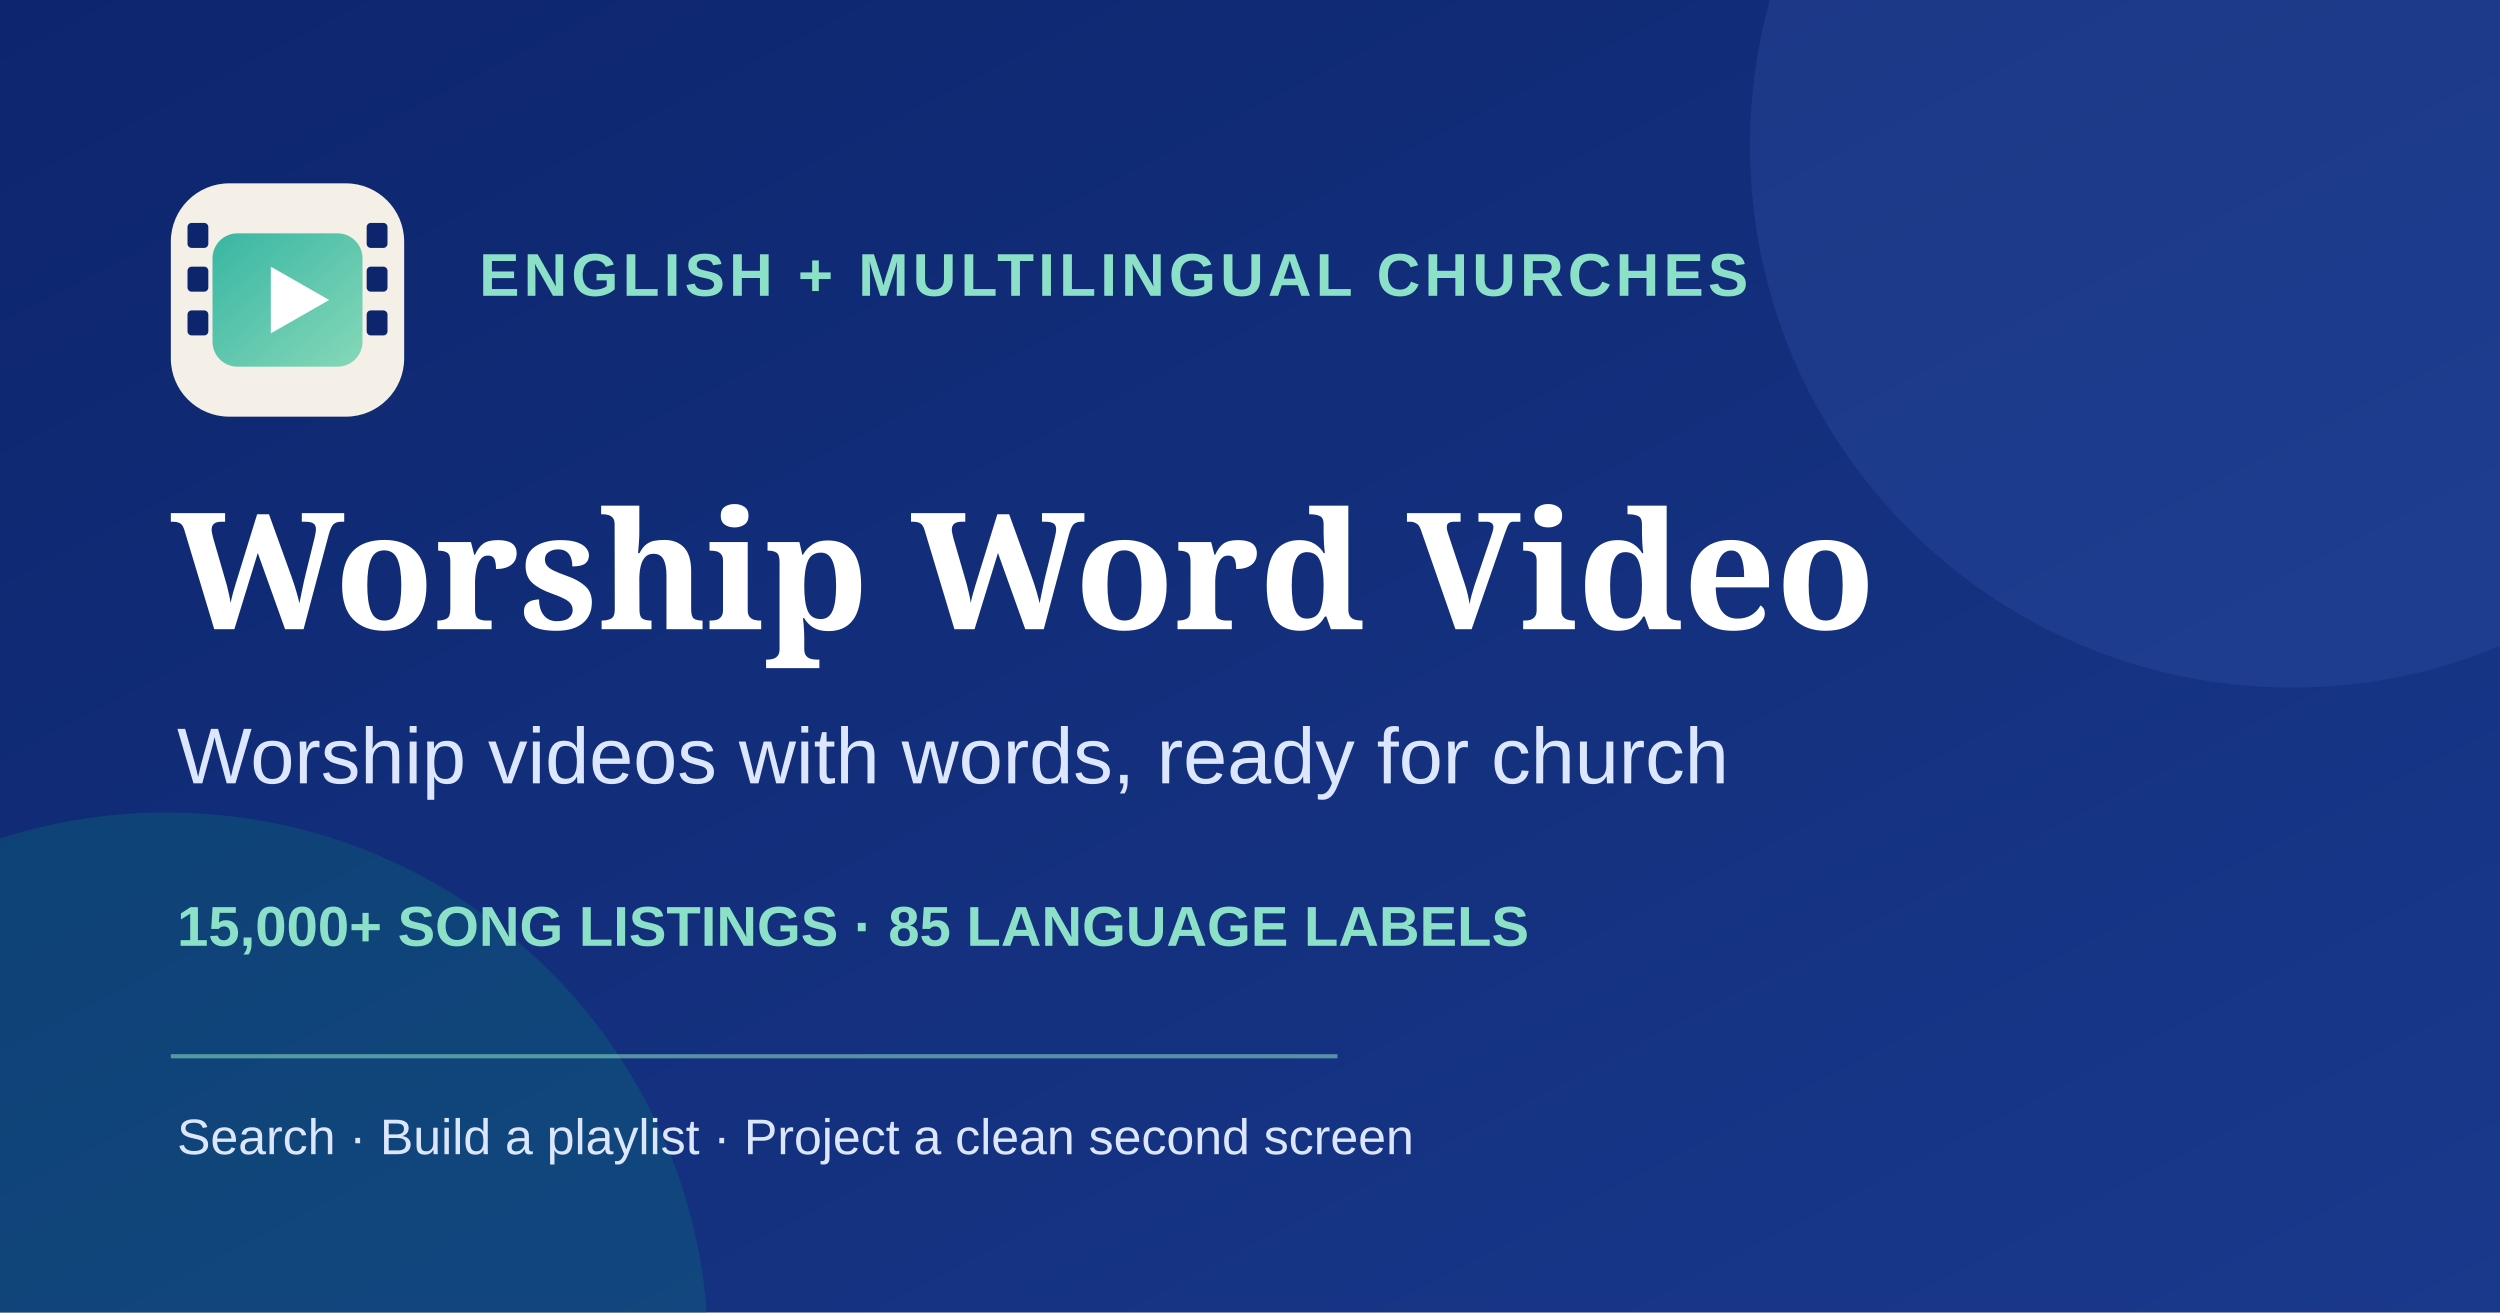
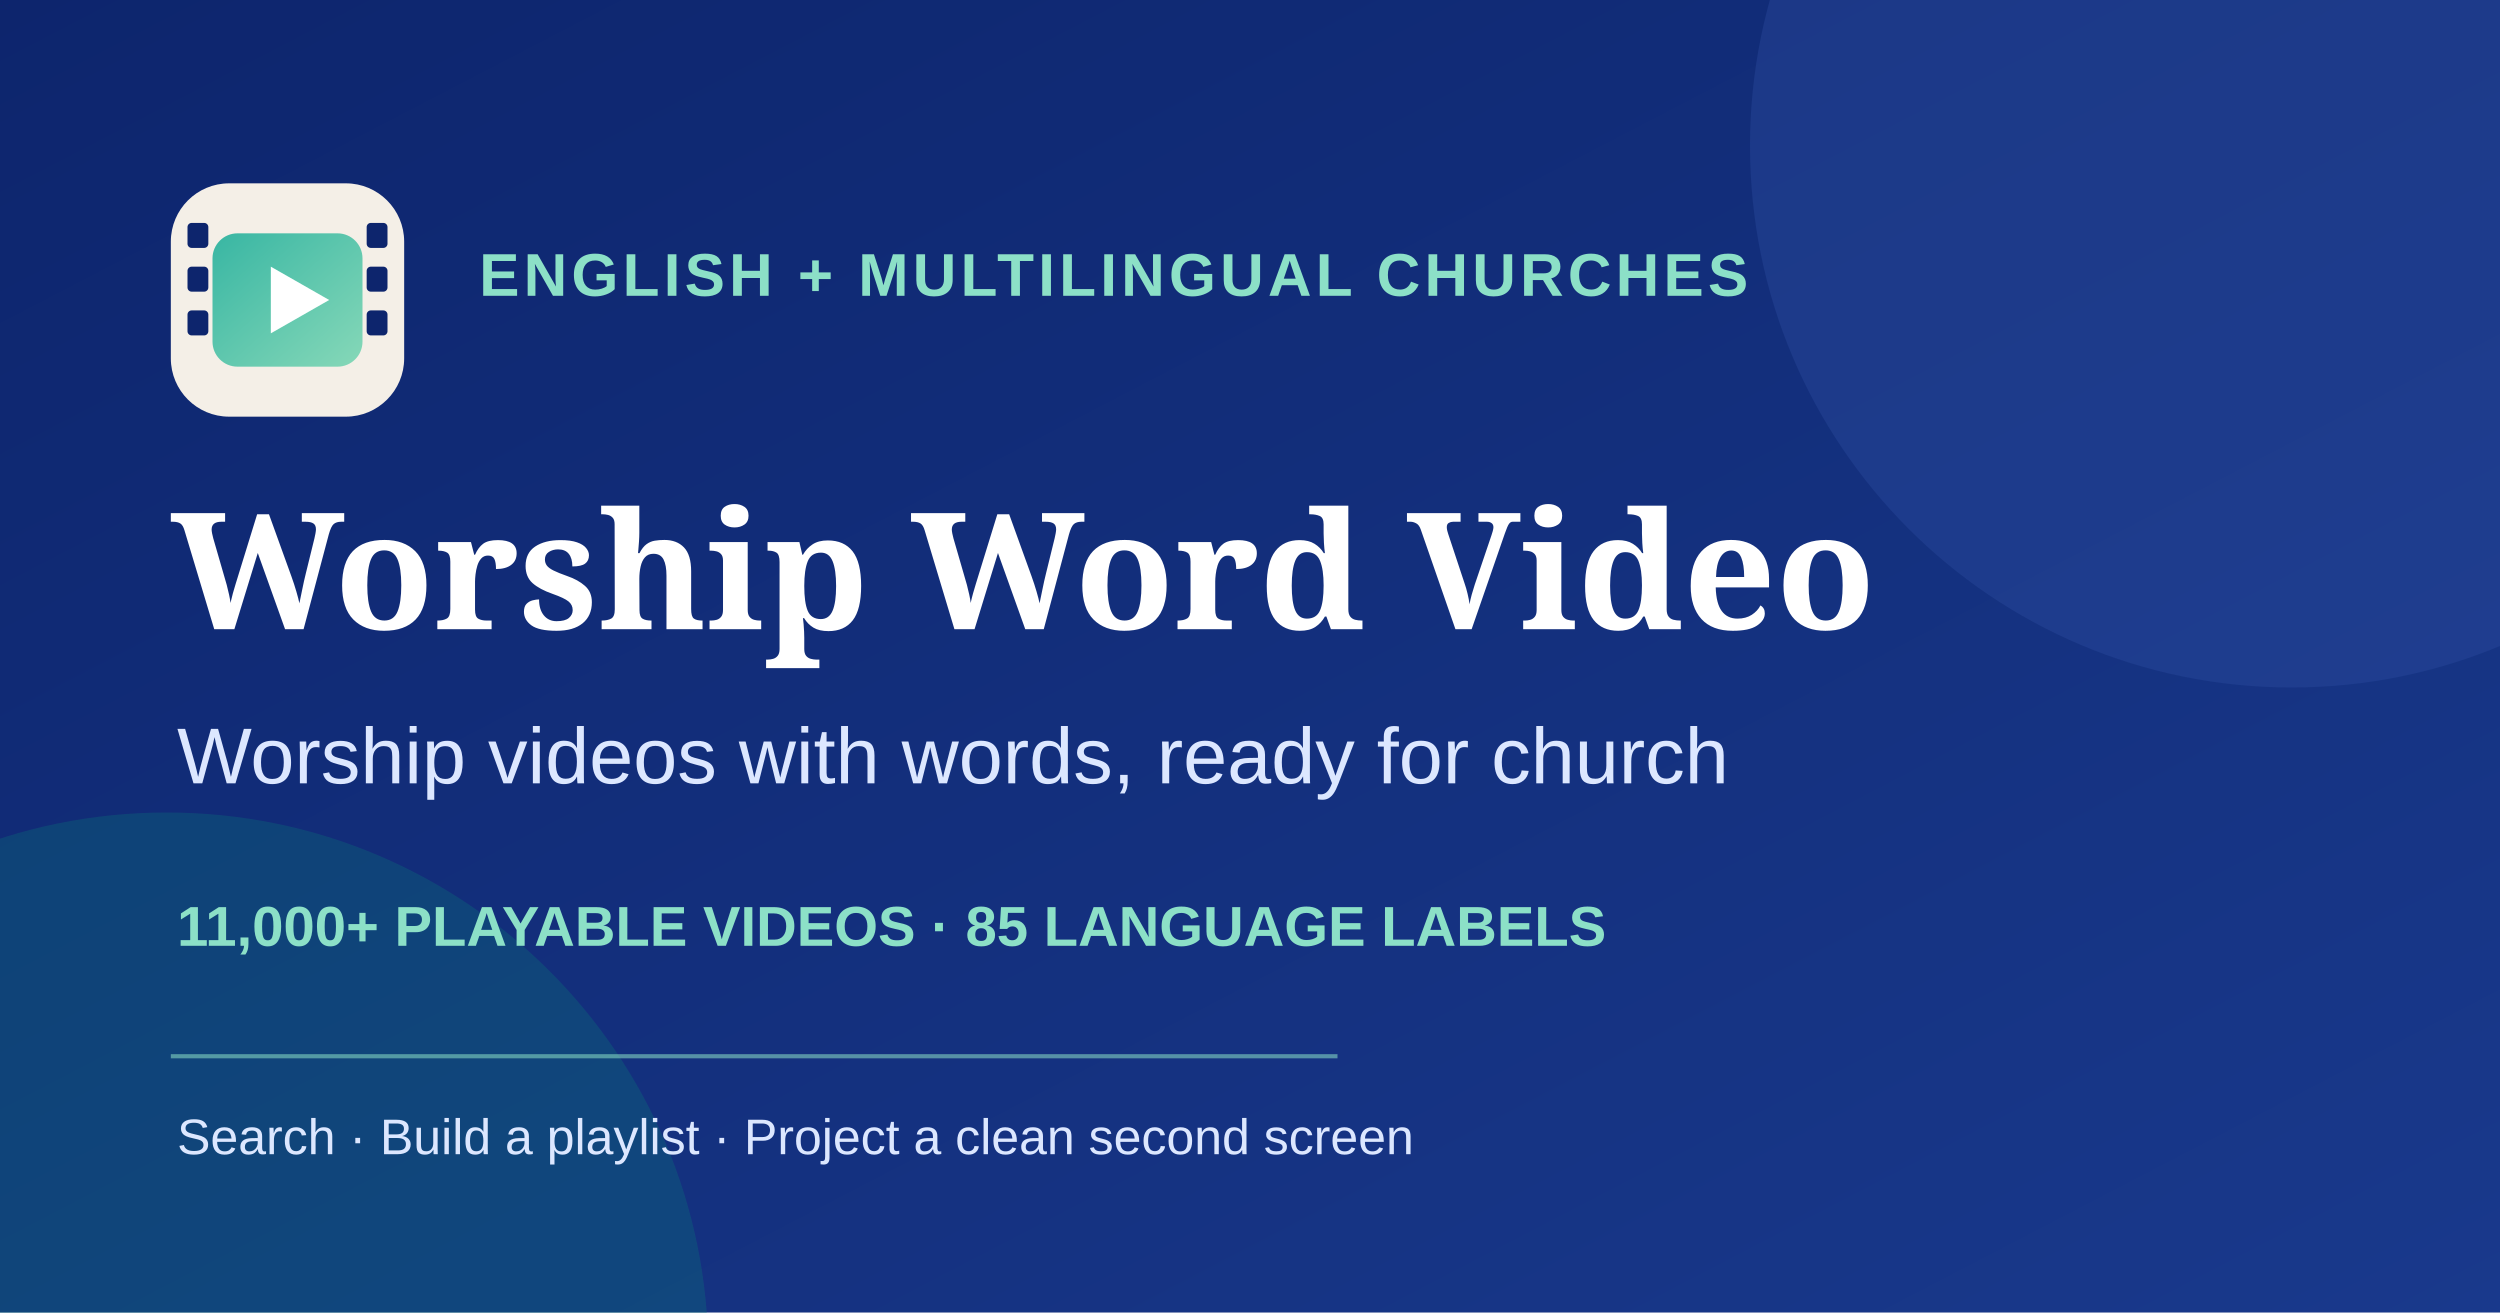
<svg xmlns="http://www.w3.org/2000/svg" width="1200" height="630" viewBox="0 0 1200 630" role="img" aria-labelledby="title desc">
  <defs>
    <linearGradient id="bg" x1="0" y1="0" x2="1" y2="1">
      <stop stop-color="#0d256d" />
      <stop offset="1" stop-color="#19398c" />
    </linearGradient>
    <linearGradient id="film" x1="0" y1="0" x2="1" y2="1">
      <stop stop-color="#38b6a3" />
      <stop offset="1" stop-color="#86d8b8" />
    </linearGradient>
  </defs>
  <rect width="1200" height="630" fill="url(#bg)" />
  <circle cx="1100" cy="70" r="260" fill="#2c4ca0" opacity=".38" />
  <circle cx="80" cy="650" r="260" fill="#087f77" opacity=".28" />
  <rect x="82" y="88" width="112" height="112" rx="28" fill="#f4efe7" />
  <rect x="102" y="112" width="72" height="64" rx="12" fill="url(#film)" />
  <path d="M130 128 158 144 130 160Z" fill="#fff" />
  <g fill="#0d256d">
    <rect x="90" y="107" width="10" height="12" rx="2" />
    <rect x="90" y="128" width="10" height="12" rx="2" />
    <rect x="90" y="149" width="10" height="12" rx="2" />
    <rect x="176" y="107" width="10" height="12" rx="2" />
    <rect x="176" y="128" width="10" height="12" rx="2" />
    <rect x="176" y="149" width="10" height="12" rx="2" />
  </g>
  <text x="230" y="142" fill="#8ce0c7" font-family="Arial, sans-serif" font-size="29" font-weight="700" letter-spacing="2">ENGLISH + MULTILINGUAL CHURCHES</text>
  <text x="82" y="302" fill="#fff" font-family="Georgia, serif" font-size="78" font-weight="700">Worship Word Video</text>
  <text x="85" y="376" fill="#dce7ff" font-family="Arial, sans-serif" font-size="38">Worship videos with words, ready for church</text>
-   <text x="85" y="454" fill="#8ce0c7" font-family="Arial, sans-serif" font-size="27" font-weight="700">15,000+ SONG LISTINGS  ·  85 LANGUAGE LABELS</text>
+   <text x="85" y="454" fill="#8ce0c7" font-family="Arial, sans-serif" font-size="27" font-weight="700">11,000+ PLAYABLE VIDEOS  ·  85 LANGUAGE LABELS</text>
  <rect x="82" y="506" width="560" height="2" fill="#8ce0c7" opacity=".55" />
  <text x="85" y="554" fill="#dce7ff" font-family="Arial, sans-serif" font-size="24">Search  ·  Build a playlist  ·  Project a clean second screen</text>
</svg>
